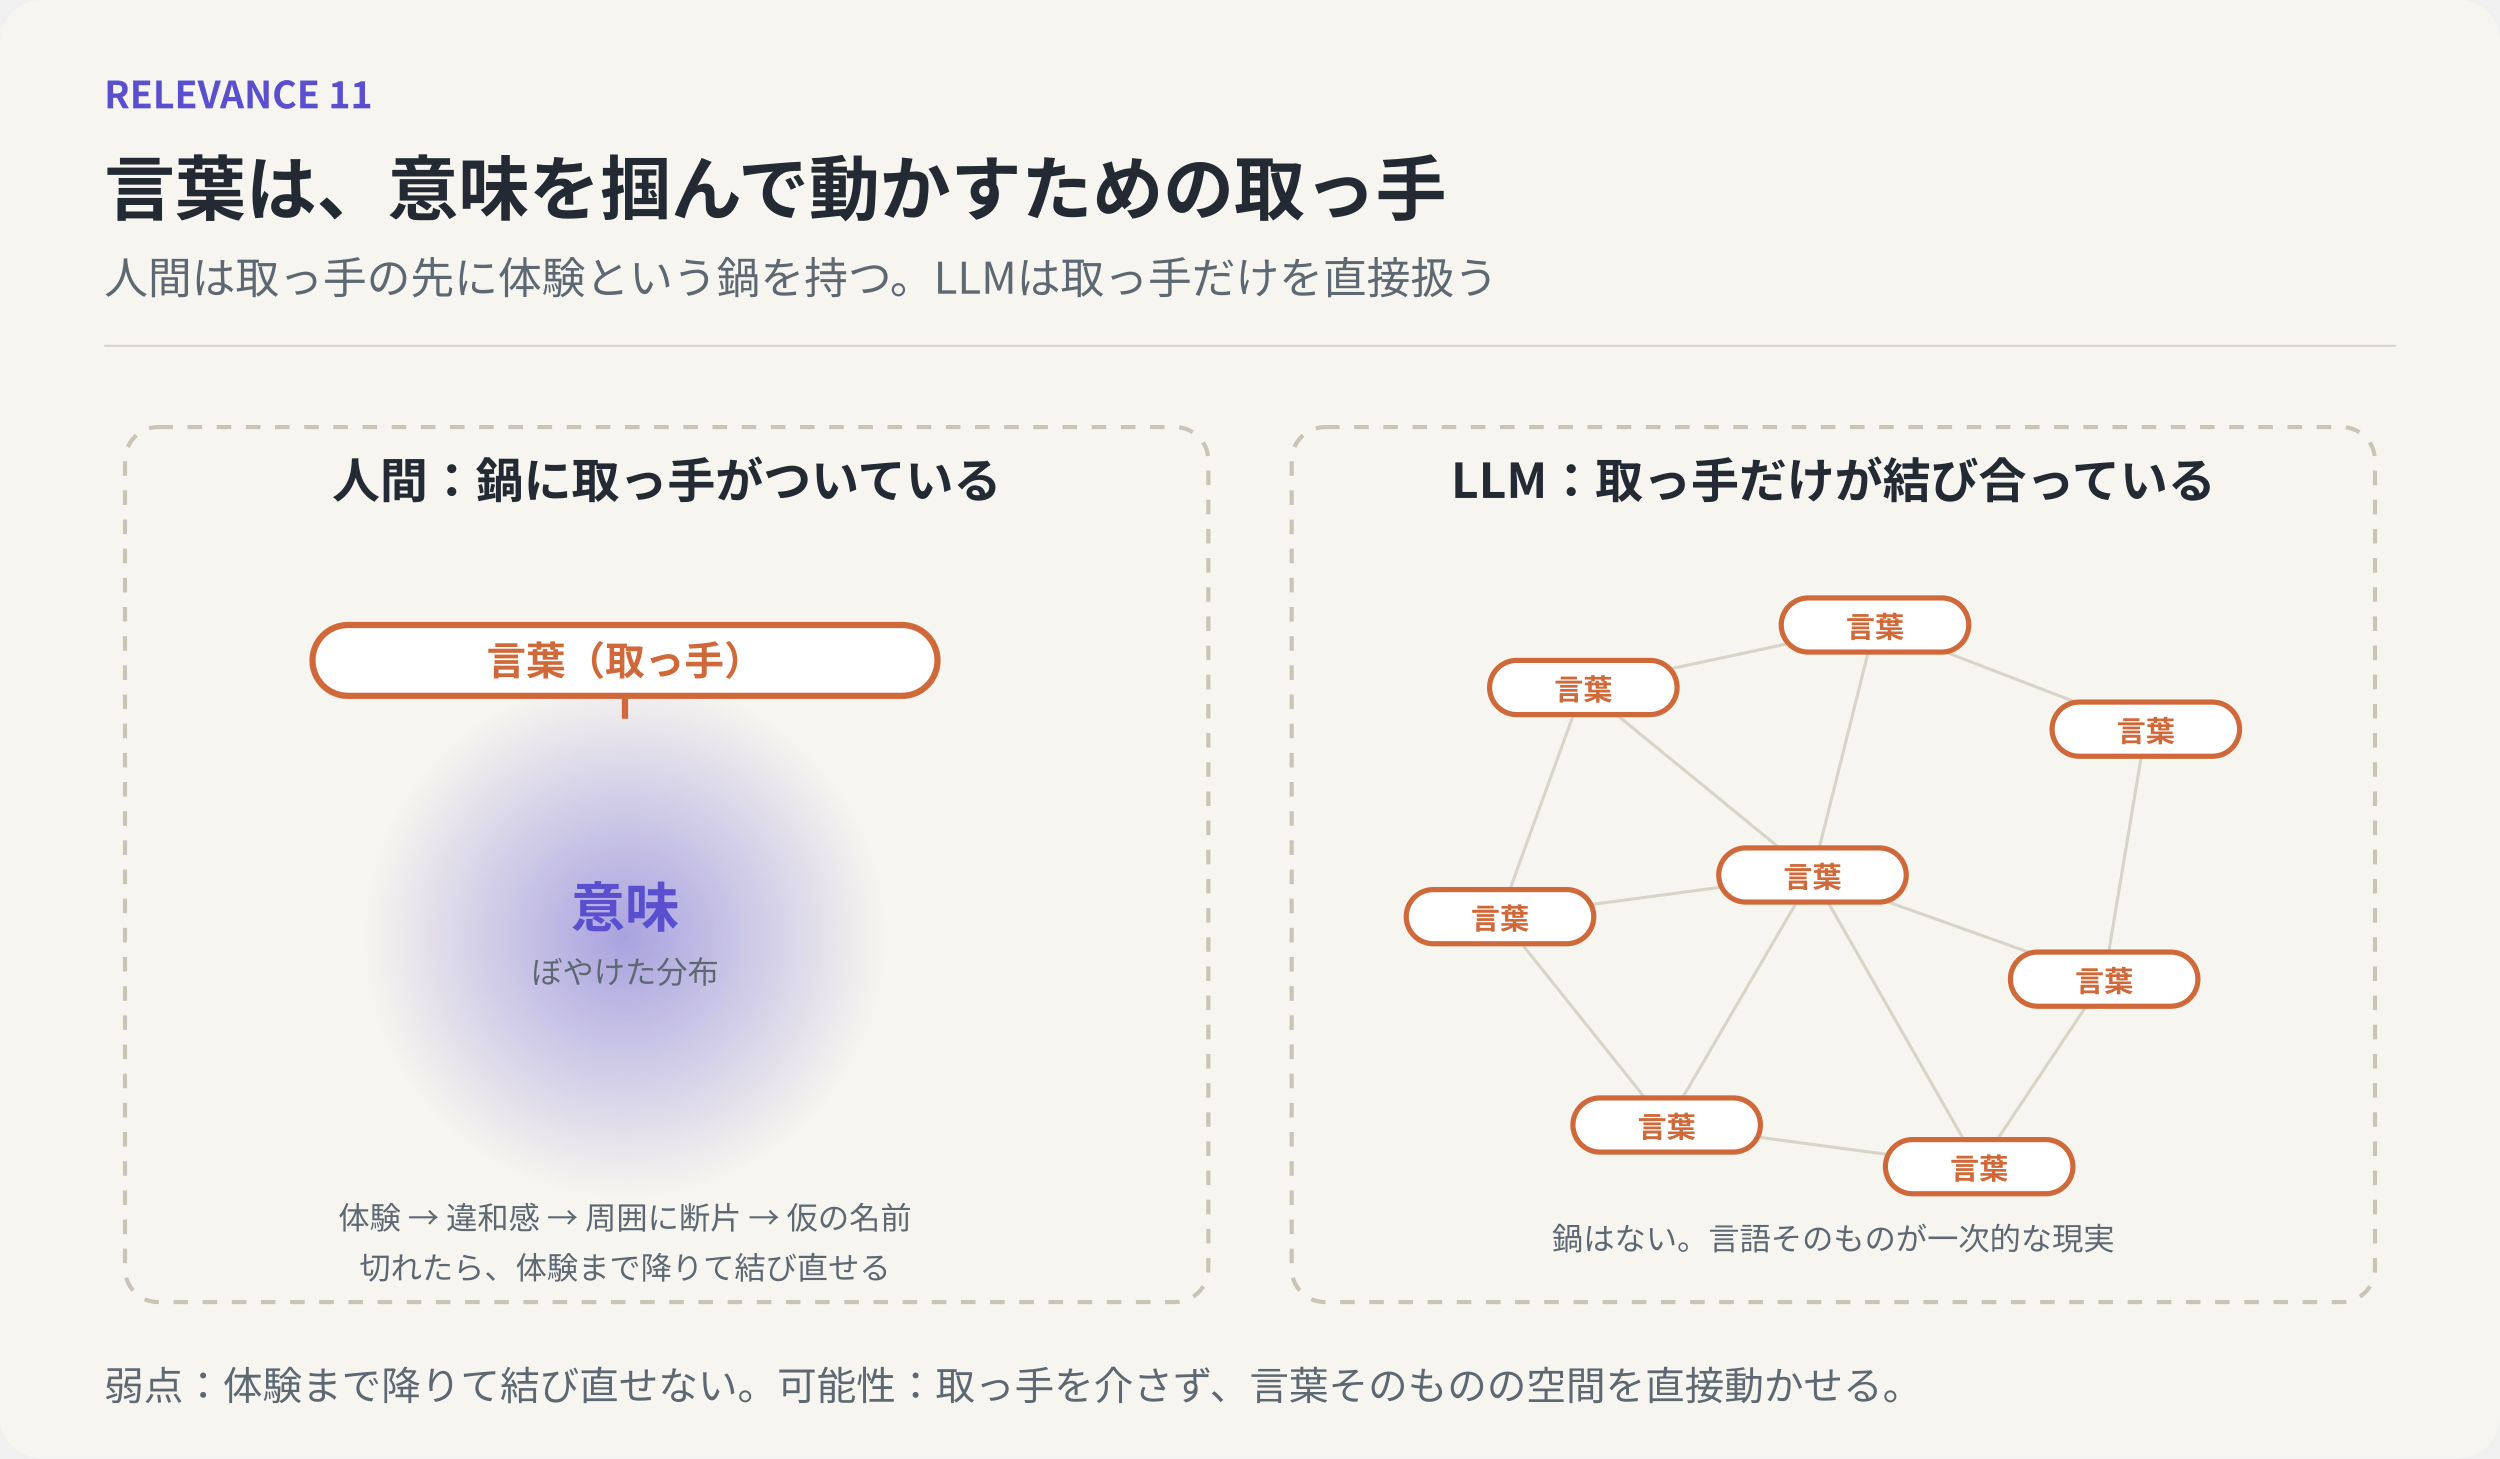
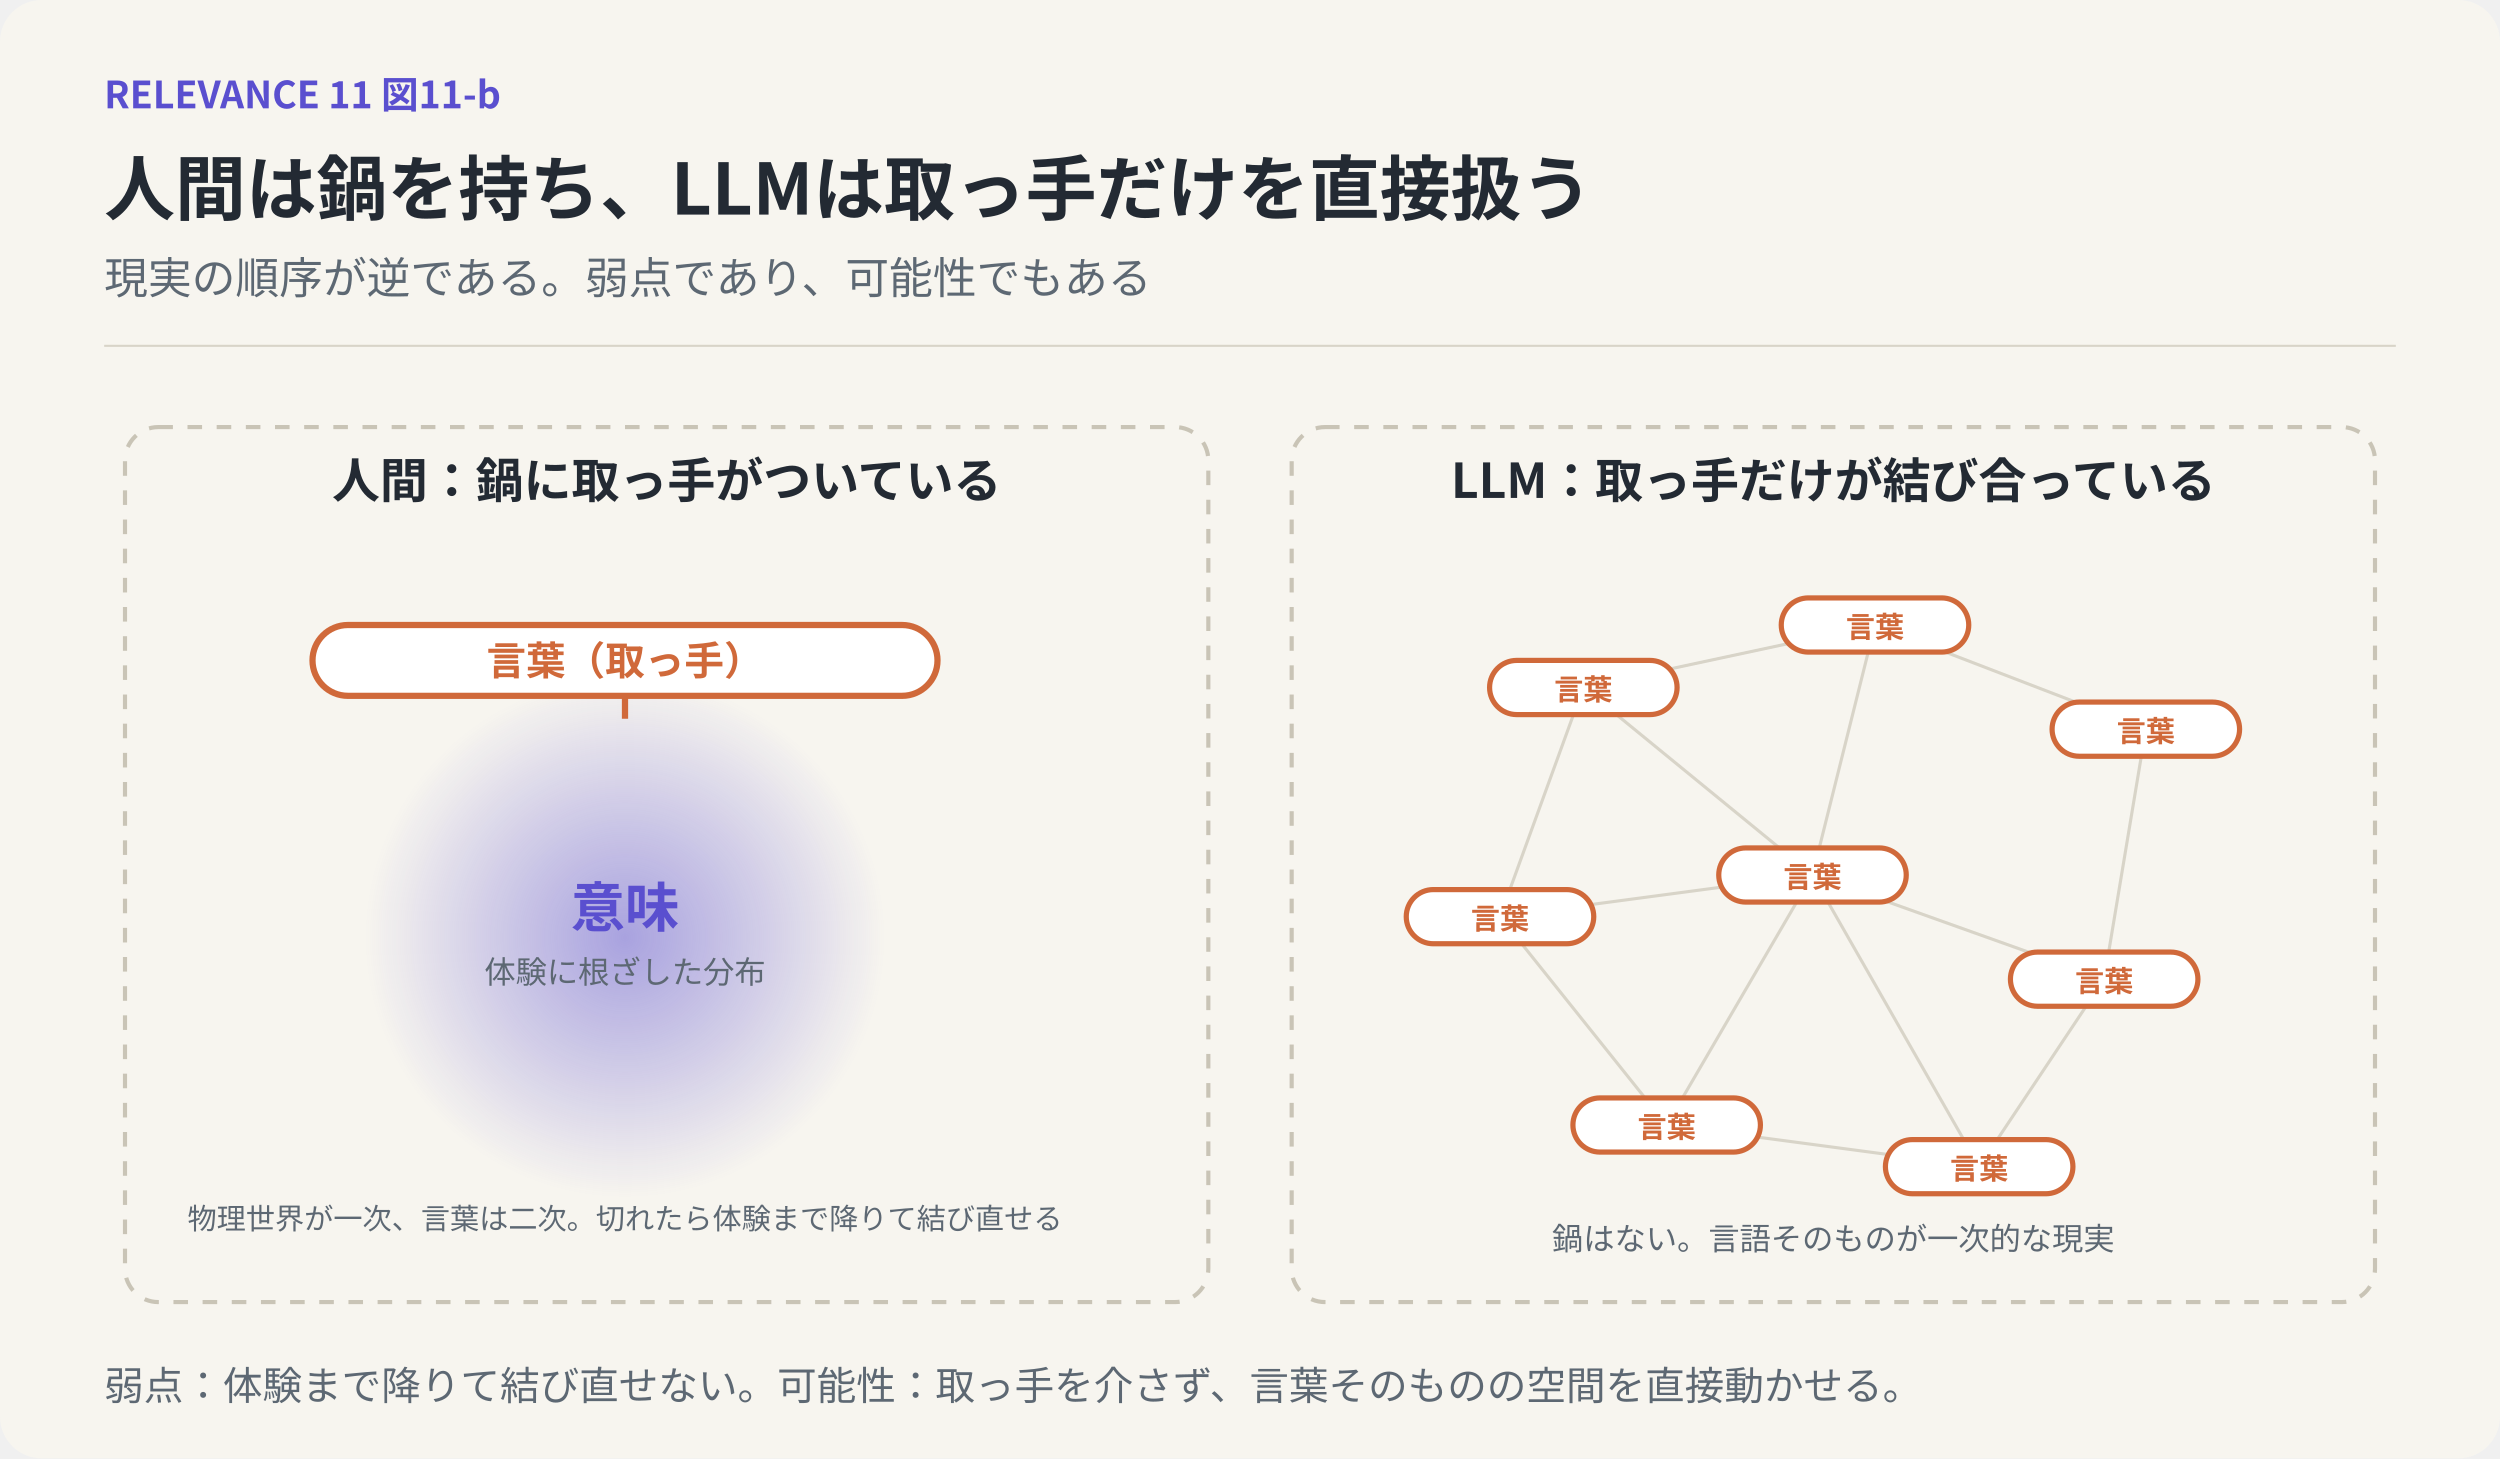
<svg xmlns="http://www.w3.org/2000/svg" width="1200" height="700" viewBox="0 0 1200 700" role="img" aria-labelledby="title desc">
  <defs>
    <marker id="arrow" markerWidth="10" markerHeight="10" refX="8" refY="5" orient="auto-start-reverse">
      <path d="M1,1 L9,5 L1,9" fill="none" stroke="#5d6873" stroke-width="1.4" />
    </marker>
-     <radialGradient id="g11-1">
+     <radialGradient id="g11b-1">
      <stop offset="0" stop-color="#5a4fcf" stop-opacity="0.5" />
      <stop offset="0.55" stop-color="#5a4fcf" stop-opacity="0.23" />
      <stop offset="1" stop-color="#5a4fcf" stop-opacity="0" />
    </radialGradient>
  </defs>
  <rect width="1200" height="700" rx="20" fill="#f7f5ef" />
  <g font-family="system-ui, -apple-system, &quot;Hiragino Kaku Gothic ProN&quot;, &quot;Noto Sans CJK JP&quot;, Meiryo, sans-serif">
-     <text x="50.0" y="52.0" fill="#5a4fcf" font-size="18" text-anchor="start" font-weight="700">RELEVANCE     11</text>
-     <text x="50.0" y="103.0" fill="#232a33" font-size="34" text-anchor="start" font-weight="700">言葉は、意味を掴んで動かすための取っ手</text>
-     <text x="50.0" y="141.0" fill="#5d6873" font-size="21" text-anchor="start" font-weight="400">人間は取っ手の先に体験という鍋を持つ。LLMは取っ手だけを直接扱う</text>
+     <text x="50.0" y="52.0" fill="#5a4fcf" font-size="18" text-anchor="start" font-weight="700">RELEVANCE     11     図11-b</text>
+     <text x="50.0" y="103.0" fill="#232a33" font-size="34" text-anchor="start" font-weight="700">人間は鍋を持ち、LLMは取っ手だけを直接扱う</text>
+     <text x="50.0" y="141.0" fill="#5d6873" font-size="21" text-anchor="start" font-weight="400">現実の順序が逆である。弱点であり、可能性でもある</text>
    <line x1="50.0" y1="166.0" x2="1150.0" y2="166.0" stroke="#d8d4c8" stroke-width="1" />
    <rect x="60" y="205" width="520" height="420" rx="16" fill="none" stroke="#c9c4b6" stroke-width="2" stroke-dasharray="7 7" />
    <text x="320.0" y="239.0" fill="#232a33" font-size="23" text-anchor="middle" font-weight="700">人間：鍋に取っ手がついている</text>
-     <circle cx="300.0" cy="450.0" r="125" fill="url(#g11-1)" />
+     <circle cx="300.0" cy="450.0" r="125" fill="url(#g11b-1)" />
    <text x="300.0" y="445.0" fill="#5a4fcf" font-size="26" text-anchor="middle" font-weight="700">意味</text>
-     <text x="300.0" y="472.0" fill="#5d6873" font-size="15" text-anchor="middle" font-weight="400">ぼやけた分布</text>
+     <text x="300.0" y="472.0" fill="#5d6873" font-size="15" text-anchor="middle" font-weight="400">体験に根ざした分布</text>
    <rect x="150" y="300" width="300" height="34" rx="17" fill="#ffffff" stroke="#d0693a" stroke-width="3" />
    <text x="300.0" y="324.0" fill="#d0693a" font-size="19" text-anchor="middle" font-weight="700">言葉（取っ手）</text>
    <line x1="300.0" y1="334.0" x2="300.0" y2="345.0" stroke="#d0693a" stroke-width="3" />
-     <text x="300.0" y="590.0" fill="#5d6873" font-size="15" text-anchor="middle" font-weight="400">体験 → 違和感 → 周囲に断片 → 仮の名前</text>
-     <text x="300.0" y="614.0" fill="#5d6873" font-size="15" text-anchor="middle" font-weight="400">切れたら、体験まで降りて結び直せる</text>
+     <text x="300.0" y="590.0" fill="#5d6873" font-size="14" text-anchor="middle" font-weight="400">物理世界が一次、言葉は二次。切れたら体験まで降りて結び直せる</text>
    <rect x="620" y="205" width="520" height="420" rx="16" fill="none" stroke="#c9c4b6" stroke-width="2" stroke-dasharray="7 7" />
    <text x="880.0" y="239.0" fill="#232a33" font-size="23" text-anchor="middle" font-weight="700">LLM：取っ手だけが結び合っている</text>
    <line x1="760.0" y1="330.0" x2="900.0" y2="300.0" stroke="#d8d4c8" stroke-width="1.5" />
    <line x1="760.0" y1="330.0" x2="720.0" y2="440.0" stroke="#d8d4c8" stroke-width="1.5" />
    <line x1="760.0" y1="330.0" x2="870.0" y2="420.0" stroke="#d8d4c8" stroke-width="1.5" />
    <line x1="900.0" y1="300.0" x2="1030.0" y2="350.0" stroke="#d8d4c8" stroke-width="1.5" />
    <line x1="900.0" y1="300.0" x2="870.0" y2="420.0" stroke="#d8d4c8" stroke-width="1.5" />
    <line x1="1030.0" y1="350.0" x2="1010.0" y2="470.0" stroke="#d8d4c8" stroke-width="1.5" />
    <line x1="720.0" y1="440.0" x2="870.0" y2="420.0" stroke="#d8d4c8" stroke-width="1.5" />
    <line x1="720.0" y1="440.0" x2="800.0" y2="540.0" stroke="#d8d4c8" stroke-width="1.5" />
    <line x1="870.0" y1="420.0" x2="1010.0" y2="470.0" stroke="#d8d4c8" stroke-width="1.5" />
    <line x1="870.0" y1="420.0" x2="800.0" y2="540.0" stroke="#d8d4c8" stroke-width="1.5" />
    <line x1="870.0" y1="420.0" x2="950.0" y2="560.0" stroke="#d8d4c8" stroke-width="1.5" />
    <line x1="1010.0" y1="470.0" x2="950.0" y2="560.0" stroke="#d8d4c8" stroke-width="1.5" />
    <line x1="800.0" y1="540.0" x2="950.0" y2="560.0" stroke="#d8d4c8" stroke-width="1.5" />
    <rect x="715" y="317" width="90" height="26" rx="13" fill="#ffffff" stroke="#d0693a" stroke-width="2.5" />
    <text x="760.0" y="336.0" fill="#d0693a" font-size="14" text-anchor="middle" font-weight="700">言葉</text>
    <rect x="855" y="287" width="90" height="26" rx="13" fill="#ffffff" stroke="#d0693a" stroke-width="2.5" />
    <text x="900.0" y="306.0" fill="#d0693a" font-size="14" text-anchor="middle" font-weight="700">言葉</text>
    <rect x="985" y="337" width="90" height="26" rx="13" fill="#ffffff" stroke="#d0693a" stroke-width="2.5" />
    <text x="1030.0" y="356.0" fill="#d0693a" font-size="14" text-anchor="middle" font-weight="700">言葉</text>
    <rect x="675" y="427" width="90" height="26" rx="13" fill="#ffffff" stroke="#d0693a" stroke-width="2.5" />
    <text x="720.0" y="446.0" fill="#d0693a" font-size="14" text-anchor="middle" font-weight="700">言葉</text>
    <rect x="825" y="407" width="90" height="26" rx="13" fill="#ffffff" stroke="#d0693a" stroke-width="2.5" />
    <text x="870.0" y="426.0" fill="#d0693a" font-size="14" text-anchor="middle" font-weight="700">言葉</text>
    <rect x="965" y="457" width="90" height="26" rx="13" fill="#ffffff" stroke="#d0693a" stroke-width="2.5" />
    <text x="1010.0" y="476.0" fill="#d0693a" font-size="14" text-anchor="middle" font-weight="700">言葉</text>
    <rect x="755" y="527" width="90" height="26" rx="13" fill="#ffffff" stroke="#d0693a" stroke-width="2.5" />
    <text x="800.0" y="546.0" fill="#d0693a" font-size="14" text-anchor="middle" font-weight="700">言葉</text>
    <rect x="905" y="547" width="90" height="26" rx="13" fill="#ffffff" stroke="#d0693a" stroke-width="2.5" />
    <text x="950.0" y="566.0" fill="#d0693a" font-size="14" text-anchor="middle" font-weight="700">言葉</text>
    <text x="880.0" y="600.0" fill="#5d6873" font-size="15" text-anchor="middle" font-weight="400">鍋はない。言語そのものが一次的な現実</text>
    <text x="50.0" y="672.0" fill="#5d6873" font-size="19" text-anchor="start" font-weight="400">弱点：体験まで降りて結び直せない。可能性：取っ手を介さず、言葉そのものの空間を直接動かせる。</text>
  </g>
</svg>
